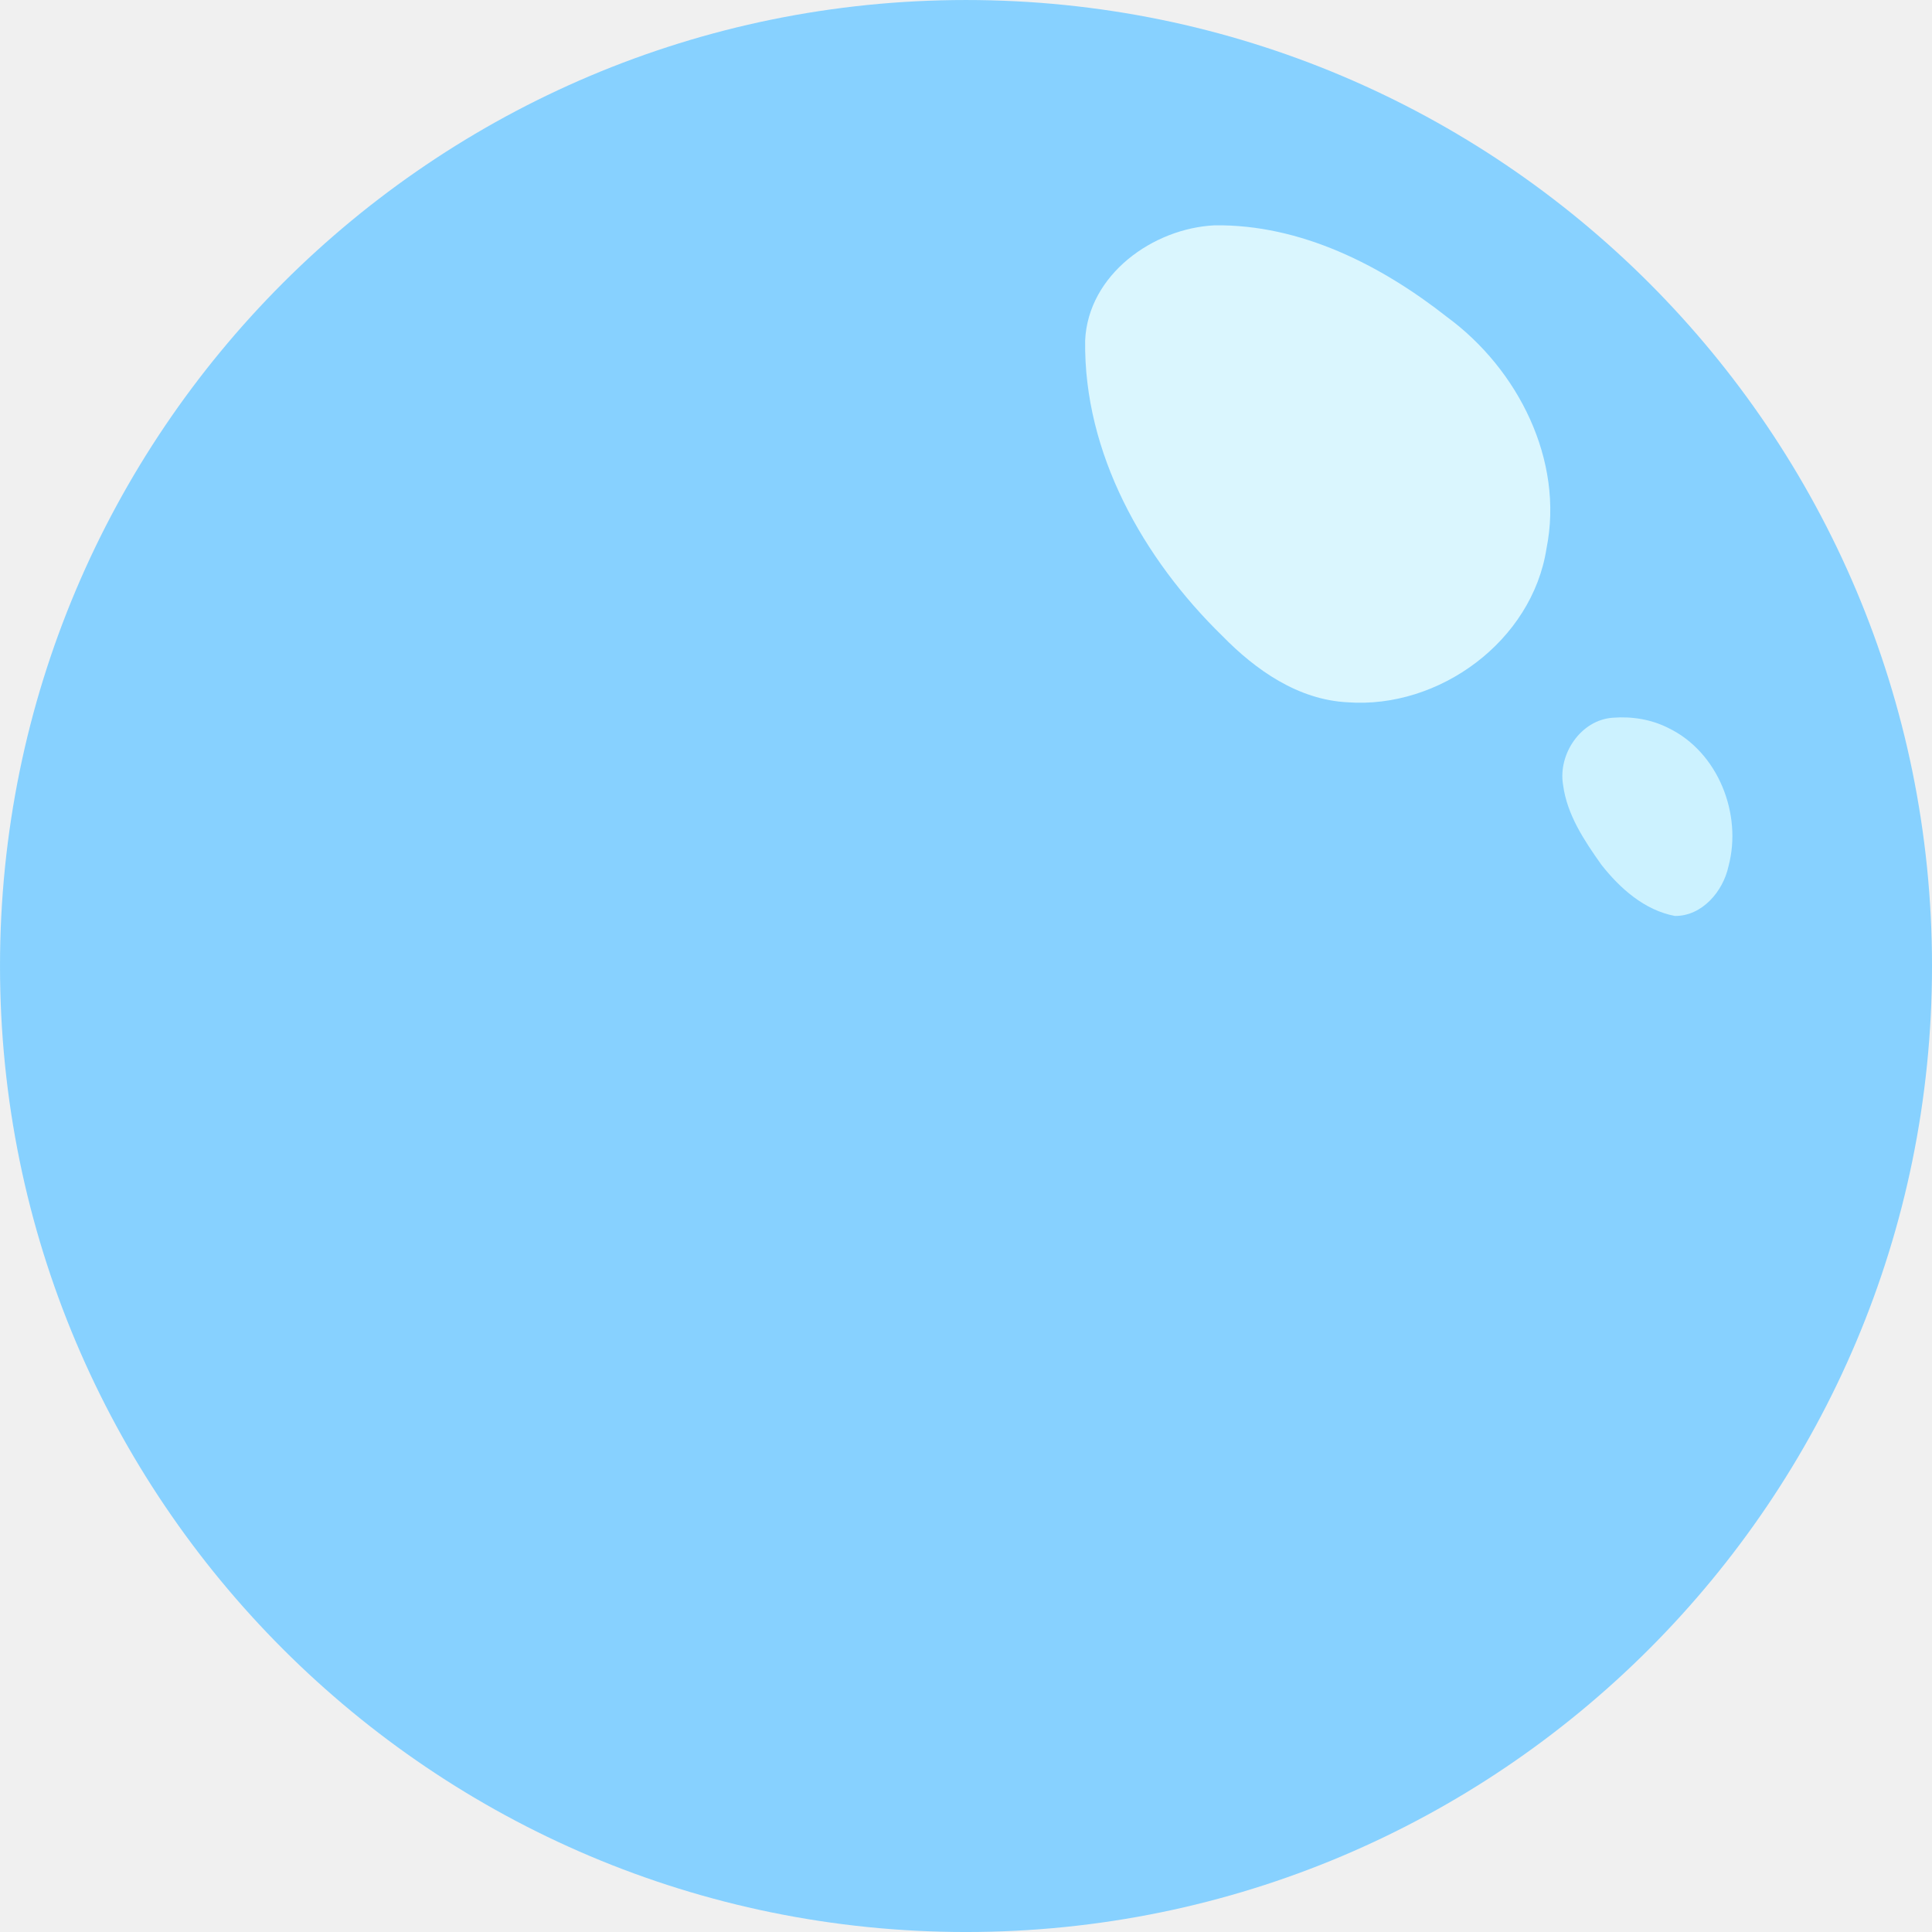
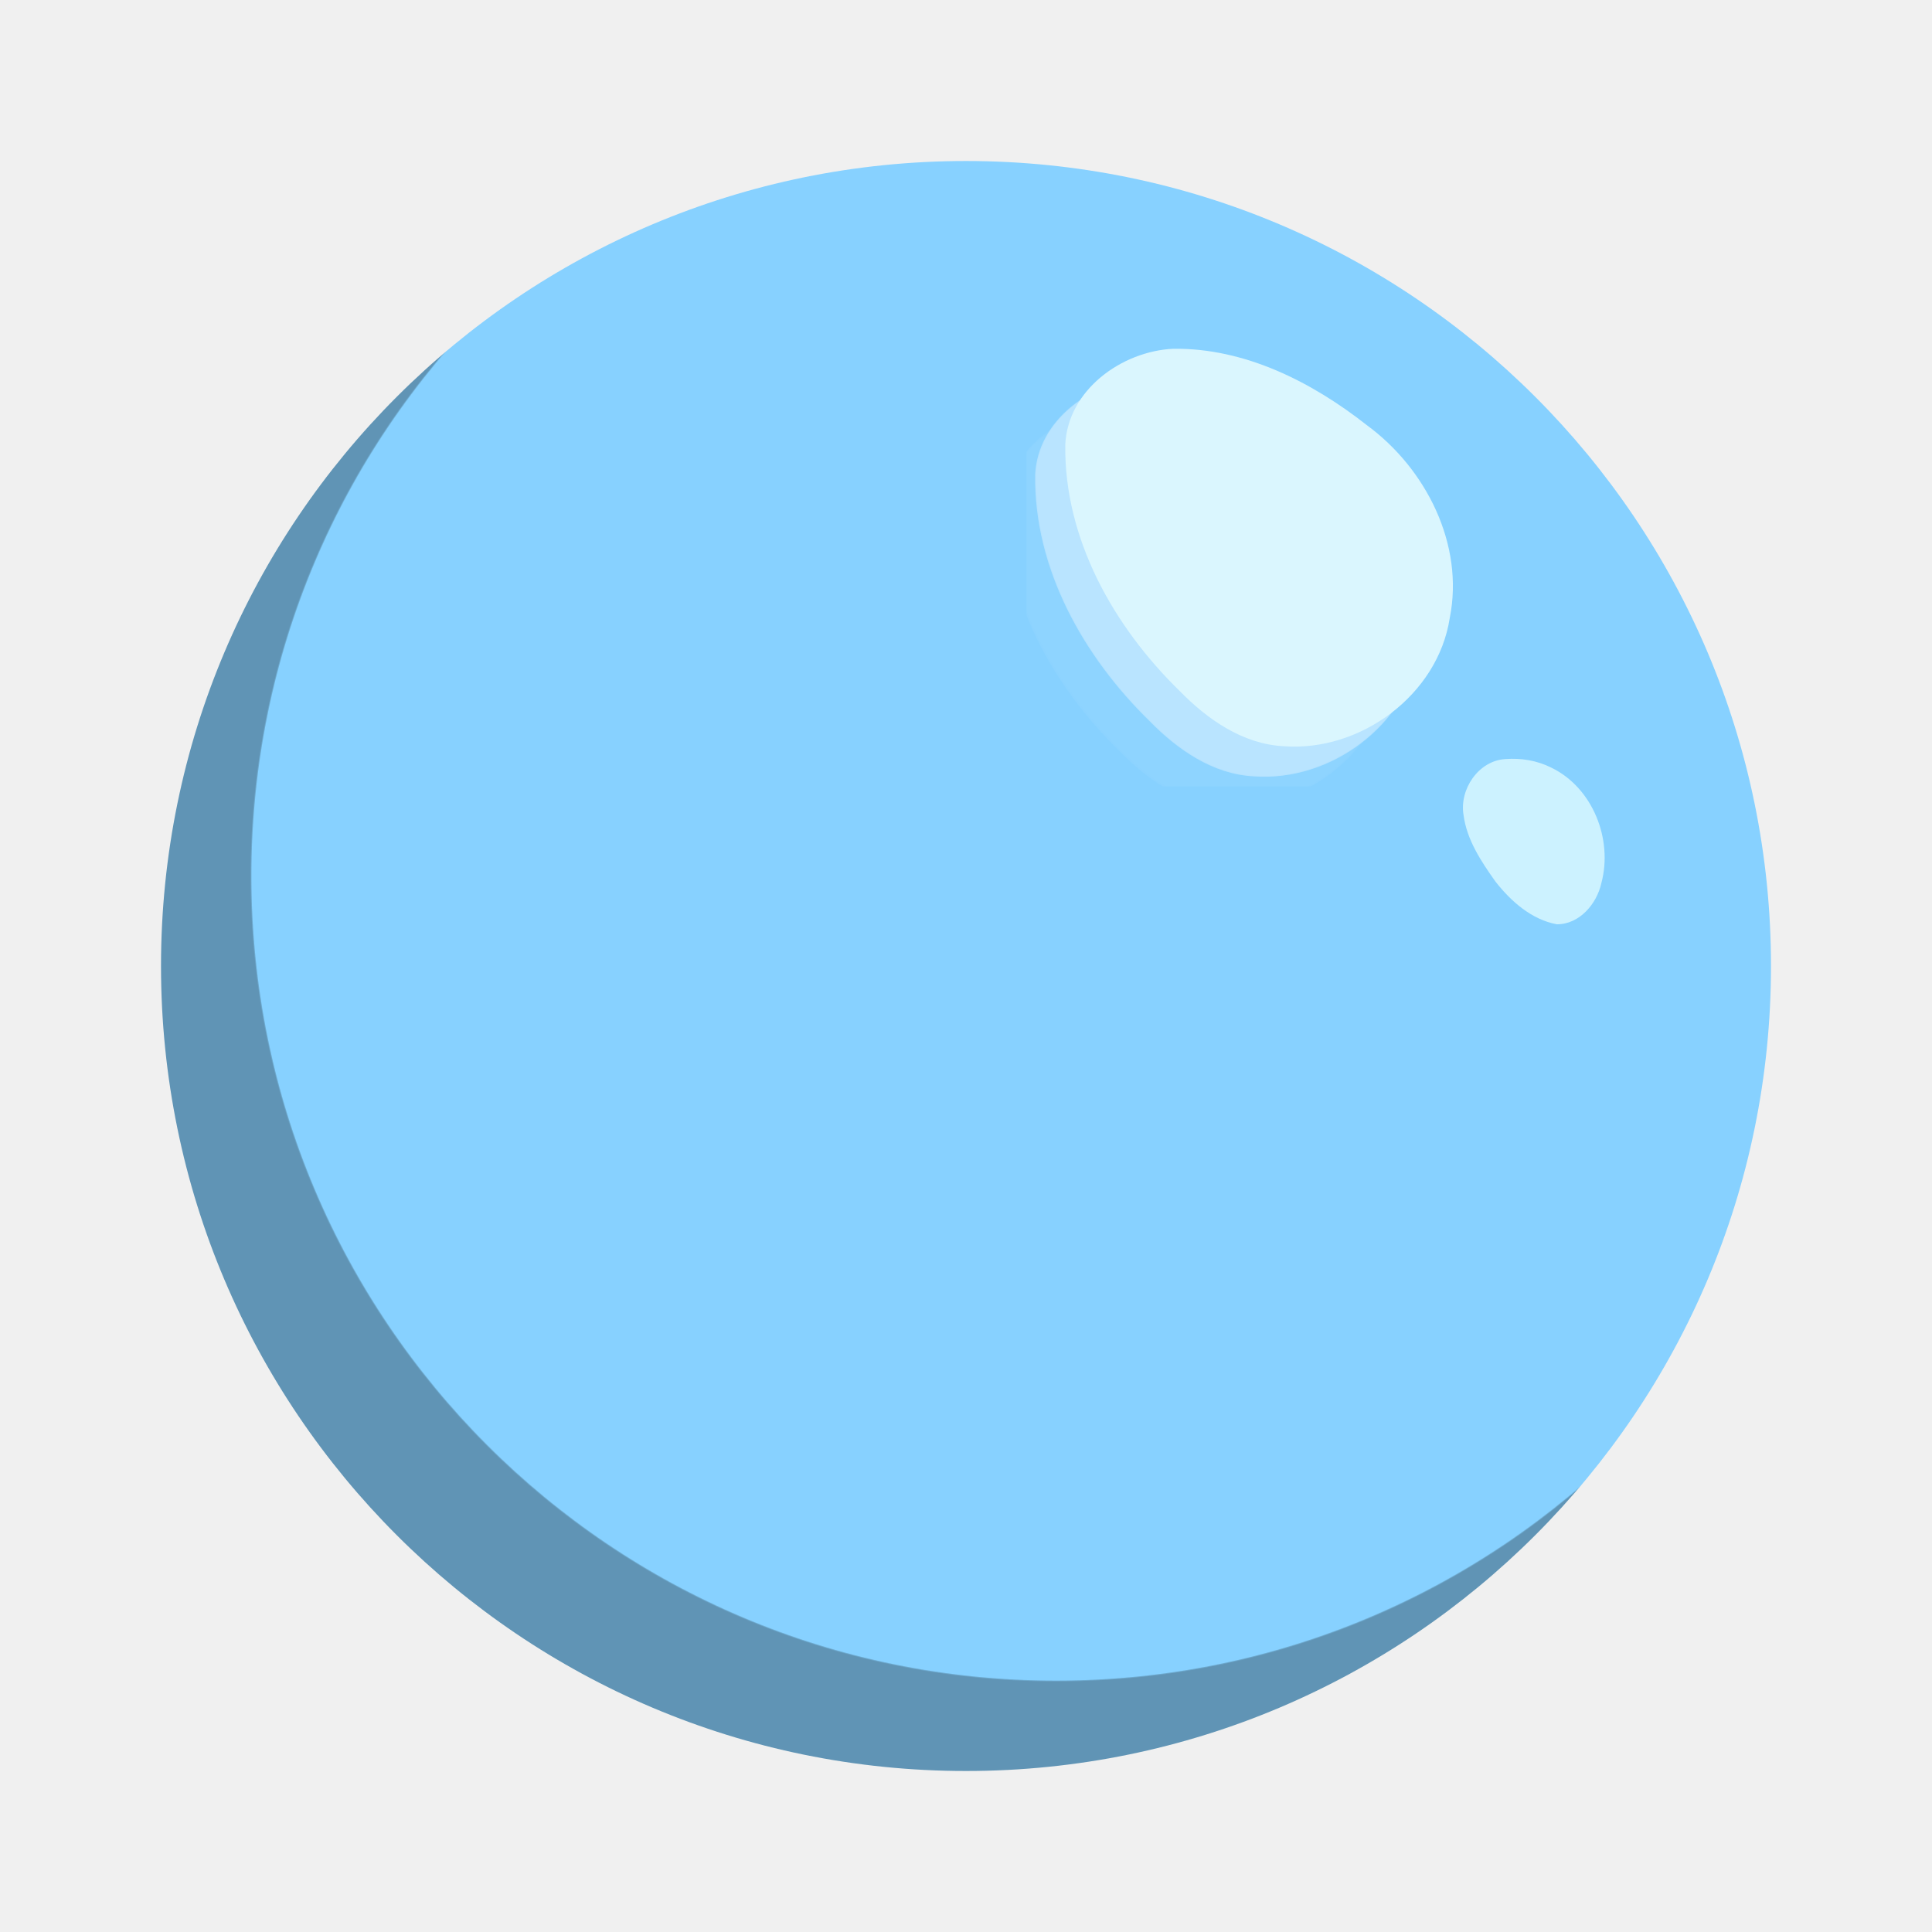
- <svg xmlns="http://www.w3.org/2000/svg" width="107.156mm" height="107.156mm" viewBox="0 0 107.156 107.156" version="1.1" id="svg8">
-   <defs id="defs2" />
-   <g id="layer1" transform="translate(187.0825,-106.8307)">
-     <g id="g4655" transform="translate(63.94097,58.64931)">
-       <circle r="53.578" cy="101.76" cx="-197.445" id="path4528" style="fill:#87d1ff;fill-opacity:0.998;stroke:none;stroke-width:0.265;stroke-opacity:1" />
-       <path style="fill:#daf6fe;fill-opacity:1;stroke:none;stroke-width:0.265;stroke-opacity:1" d="m -183.651,60.679 c -3.434,0.163 -7.019,2.744 -7.186,6.381 -0.088,6.258 3.224,12.113 7.605,16.388 1.858,1.901 4.203,3.545 6.945,3.685 5.097,0.376 10.245,-3.408 11.038,-8.529 0.984,-4.896 -1.581,-9.948 -5.502,-12.829 -3.665,-2.886 -8.134,-5.157 -12.9,-5.096 z" id="path4595" />
-       <path style="fill:#ccf2ff;fill-opacity:1;stroke:none;stroke-width:0.111;stroke-opacity:1" d="M -161.553 87.988 C -163.34 88.099 -164.618 90.004 -164.33 91.713 C -164.113 93.369 -163.154 94.803 -162.21 96.136 C -161.178 97.451 -159.817 98.666 -158.127 98.984 C -156.617 98.996 -155.458 97.623 -155.157 96.238 C -154.378 93.331 -155.729 89.892 -158.488 88.56 C -159.43 88.082 -160.503 87.908 -161.553 87.988 z " id="path4595-5" />
+ <svg xmlns="http://www.w3.org/2000/svg" xmlns:xlink="http://www.w3.org/1999/xlink" width="128.588mm" height="128.588mm" viewBox="0 0 128.588 128.588" version="1.1" id="svg8">
+   <defs id="defs2">
+     <pattern xlink:href="#Strips1_1" id="pattern2439" patternTransform="matrix(10,0,0,10,370.9066,-75.45525)" />
+     <pattern id="Strips1_1" patternTransform="translate(0,0) scale(10,10)" height="1" width="2" patternUnits="userSpaceOnUse">
+       <rect id="rect1597" height="2" width="1" y="-0.5" x="0" style="fill:black;stroke:none" />
+     </pattern>
+     <filter style="color-interpolation-filters:sRGB" id="filter2435" x="-0.084" width="1.168" y="-0.084" height="1.168">
+       <feGaussianBlur stdDeviation="3.75" id="feGaussianBlur2437" />
+     </filter>
+     <filter style="color-interpolation-filters:sRGB" id="filter2919">
+       <feFlood flood-opacity="0.157" flood-color="rgb(0,0,0)" result="flood" id="feFlood2909" />
+       <feComposite in="flood" in2="SourceGraphic" operator="out" result="composite1" id="feComposite2911" />
+       <feGaussianBlur in="composite1" stdDeviation="0" result="blur" id="feGaussianBlur2913" />
+       <feOffset dx="6" dy="-6" result="offset" id="feOffset2915" />
+       <feComposite in="offset" in2="SourceGraphic" operator="atop" result="fbSourceGraphic" id="feComposite2917" />
+       <feColorMatrix result="fbSourceGraphicAlpha" in="fbSourceGraphic" values="0 0 0 -1 0 0 0 0 -1 0 0 0 0 -1 0 0 0 0 1 0" id="feColorMatrix2921" />
+       <feFlood id="feFlood2923" flood-opacity="0.157" flood-color="rgb(0,0,0)" result="flood" in="fbSourceGraphic" />
+       <feComposite in2="fbSourceGraphic" id="feComposite2925" in="flood" operator="out" result="composite1" />
+       <feGaussianBlur id="feGaussianBlur2927" in="composite1" stdDeviation="0" result="blur" />
+       <feOffset id="feOffset2929" dx="6" dy="-6" result="offset" />
+       <feComposite in2="fbSourceGraphic" id="feComposite2931" in="offset" operator="atop" result="fbSourceGraphic" />
+       <feColorMatrix result="fbSourceGraphicAlpha" in="fbSourceGraphic" values="0 0 0 -1 0 0 0 0 -1 0 0 0 0 -1 0 0 0 0 1 0" id="feColorMatrix2933" />
+       <feFlood id="feFlood2935" flood-opacity="0.157" flood-color="rgb(0,0,0)" result="flood" in="fbSourceGraphic" />
+       <feComposite in2="fbSourceGraphic" id="feComposite2937" in="flood" operator="out" result="composite1" />
+       <feGaussianBlur id="feGaussianBlur2939" in="composite1" stdDeviation="0" result="blur" />
+       <feOffset id="feOffset2941" dx="6" dy="-6" result="offset" />
+       <feComposite in2="fbSourceGraphic" id="feComposite2943" in="offset" operator="atop" result="composite2" />
+     </filter>
+     <filter style="color-interpolation-filters:sRGB" id="filter2967">
+       <feFlood flood-opacity="0.157" flood-color="rgb(0,0,0)" result="flood" id="feFlood2957" />
+       <feComposite in="flood" in2="SourceGraphic" operator="out" result="composite1" id="feComposite2959" />
+       <feGaussianBlur in="composite1" stdDeviation="0" result="blur" id="feGaussianBlur2961" />
+       <feOffset dx="6" dy="-6" result="offset" id="feOffset2963" />
+       <feComposite in="offset" in2="SourceGraphic" operator="atop" result="fbSourceGraphic" id="feComposite2965" />
+       <feColorMatrix result="fbSourceGraphicAlpha" in="fbSourceGraphic" values="0 0 0 -1 0 0 0 0 -1 0 0 0 0 -1 0 0 0 0 1 0" id="feColorMatrix2969" />
+       <feFlood id="feFlood2971" flood-opacity="0.157" flood-color="rgb(0,0,0)" result="flood" in="fbSourceGraphic" />
+       <feComposite in2="fbSourceGraphic" id="feComposite2973" in="flood" operator="out" result="composite1" />
+       <feGaussianBlur id="feGaussianBlur2975" in="composite1" stdDeviation="0" result="blur" />
+       <feOffset id="feOffset2977" dx="6" dy="-6" result="offset" />
+       <feComposite in2="fbSourceGraphic" id="feComposite2979" in="offset" operator="atop" result="composite2" />
+     </filter>
+     <filter style="color-interpolation-filters:sRGB" id="filter2967-8">
+       <feFlood flood-opacity="0.157" flood-color="rgb(0,0,0)" result="flood" id="feFlood2957-8" />
+       <feComposite in="flood" in2="SourceGraphic" operator="out" result="composite1" id="feComposite2959-3" />
+       <feGaussianBlur in="composite1" stdDeviation="0" result="blur" id="feGaussianBlur2961-8" />
+       <feOffset dx="6" dy="-6" result="offset" id="feOffset2963-4" />
+       <feComposite in="offset" in2="SourceGraphic" operator="atop" result="fbSourceGraphic" id="feComposite2965-2" />
+       <feColorMatrix result="fbSourceGraphicAlpha" in="fbSourceGraphic" values="0 0 0 -1 0 0 0 0 -1 0 0 0 0 -1 0 0 0 0 1 0" id="feColorMatrix2969-8" />
+       <feFlood id="feFlood2971-9" flood-opacity="0.157" flood-color="rgb(0,0,0)" result="flood" in="fbSourceGraphic" />
+       <feComposite in2="fbSourceGraphic" id="feComposite2973-2" in="flood" operator="out" result="composite1" />
+       <feGaussianBlur id="feGaussianBlur2975-4" in="composite1" stdDeviation="0" result="blur" />
+       <feOffset id="feOffset2977-8" dx="6" dy="-6" result="offset" />
+       <feComposite in2="fbSourceGraphic" id="feComposite2979-8" in="offset" operator="atop" result="composite2" />
+     </filter>
+     <filter style="color-interpolation-filters:sRGB" id="filter3744">
+       <feFlood flood-opacity="0.157" flood-color="rgb(0,0,0)" result="flood" id="feFlood3734" />
+       <feComposite in="flood" in2="SourceGraphic" operator="in" result="composite1" id="feComposite3736" />
+       <feGaussianBlur in="composite1" stdDeviation="0" result="blur" id="feGaussianBlur3738" />
+       <feOffset dx="-1" dy="1" result="offset" id="feOffset3740" />
+       <feComposite in="SourceGraphic" in2="offset" operator="over" result="fbSourceGraphic" id="feComposite3742" />
+       <feColorMatrix result="fbSourceGraphicAlpha" in="fbSourceGraphic" values="0 0 0 -1 0 0 0 0 -1 0 0 0 0 -1 0 0 0 0 1 0" id="feColorMatrix3746" />
+       <feFlood id="feFlood3748" flood-opacity="0.157" flood-color="rgb(0,0,0)" result="flood" in="fbSourceGraphic" />
+       <feComposite in2="fbSourceGraphic" id="feComposite3750" in="flood" operator="in" result="composite1" />
+       <feGaussianBlur id="feGaussianBlur3752" in="composite1" stdDeviation="0" result="blur" />
+       <feOffset id="feOffset3754" dx="-1" dy="1" result="offset" />
+       <feComposite in2="offset" id="feComposite3756" in="fbSourceGraphic" operator="over" result="fbSourceGraphic" />
+       <feColorMatrix result="fbSourceGraphicAlpha" in="fbSourceGraphic" values="0 0 0 -1 0 0 0 0 -1 0 0 0 0 -1 0 0 0 0 1 0" id="feColorMatrix3758" />
+       <feFlood id="feFlood3760" flood-opacity="0.157" flood-color="rgb(0,0,0)" result="flood" in="fbSourceGraphic" />
+       <feComposite in2="fbSourceGraphic" id="feComposite3762" in="flood" operator="in" result="composite1" />
+       <feGaussianBlur id="feGaussianBlur3764" in="composite1" stdDeviation="0" result="blur" />
+       <feOffset id="feOffset3766" dx="-1" dy="1" result="offset" />
+       <feComposite in2="offset" id="feComposite3768" in="fbSourceGraphic" operator="over" result="composite2" />
+     </filter>
+     <filter style="color-interpolation-filters:sRGB" id="filter3780">
+       <feFlood flood-opacity="0.157" flood-color="rgb(0,0,0)" result="flood" id="feFlood3770" />
+       <feComposite in="flood" in2="SourceGraphic" operator="in" result="composite1" id="feComposite3772" />
+       <feGaussianBlur in="composite1" stdDeviation="0" result="blur" id="feGaussianBlur3774" />
+       <feOffset dx="-1" dy="1" result="offset" id="feOffset3776" />
+       <feComposite in="SourceGraphic" in2="offset" operator="over" result="fbSourceGraphic" id="feComposite3778" />
+       <feColorMatrix result="fbSourceGraphicAlpha" in="fbSourceGraphic" values="0 0 0 -1 0 0 0 0 -1 0 0 0 0 -1 0 0 0 0 1 0" id="feColorMatrix3782" />
+       <feFlood id="feFlood3784" flood-opacity="0.157" flood-color="rgb(0,0,0)" result="flood" in="fbSourceGraphic" />
+       <feComposite in2="fbSourceGraphic" id="feComposite3786" in="flood" operator="in" result="composite1" />
+       <feGaussianBlur id="feGaussianBlur3788" in="composite1" stdDeviation="0" result="blur" />
+       <feOffset id="feOffset3790" dx="-1" dy="1" result="offset" />
+       <feComposite in2="offset" id="feComposite3792" in="fbSourceGraphic" operator="over" result="composite2" />
+     </filter>
+     <filter style="color-interpolation-filters:sRGB" id="filter3804">
+       <feFlood flood-opacity="0.157" flood-color="rgb(0,0,0)" result="flood" id="feFlood3794" />
+       <feComposite in="flood" in2="SourceGraphic" operator="in" result="composite1" id="feComposite3796" />
+       <feGaussianBlur in="composite1" stdDeviation="0" result="blur" id="feGaussianBlur3798" />
+       <feOffset dx="-1" dy="1" result="offset" id="feOffset3800" />
+       <feComposite in="SourceGraphic" in2="offset" operator="over" result="composite2" id="feComposite3802" />
+     </filter>
+     <filter style="color-interpolation-filters:sRGB" id="filter3878">
+       <feFlood flood-opacity="0.157" flood-color="rgb(0,0,0)" result="flood" id="feFlood3868" />
+       <feComposite in="flood" in2="SourceGraphic" operator="in" result="composite1" id="feComposite3870" />
+       <feGaussianBlur in="composite1" stdDeviation="0" result="blur" id="feGaussianBlur3872" />
+       <feOffset dx="-2" dy="2" result="offset" id="feOffset3874" />
+       <feComposite in="SourceGraphic" in2="offset" operator="over" result="fbSourceGraphic" id="feComposite3876" />
+       <feColorMatrix result="fbSourceGraphicAlpha" in="fbSourceGraphic" values="0 0 0 -1 0 0 0 0 -1 0 0 0 0 -1 0 0 0 0 1 0" id="feColorMatrix3880" />
+       <feFlood id="feFlood3882" flood-opacity="0.157" flood-color="rgb(0,0,0)" result="flood" in="fbSourceGraphic" />
+       <feComposite in2="fbSourceGraphic" id="feComposite3884" in="flood" operator="in" result="composite1" />
+       <feGaussianBlur id="feGaussianBlur3886" in="composite1" stdDeviation="0" result="blur" />
+       <feOffset id="feOffset3888" dx="-2" dy="2" result="offset" />
+       <feComposite in2="offset" id="feComposite3890" in="fbSourceGraphic" operator="over" result="composite2" />
+     </filter>
+     <filter style="color-interpolation-filters:sRGB" id="filter3940">
+       <feFlood flood-opacity="0.235" flood-color="rgb(255,255,255)" result="flood" id="feFlood3930" />
+       <feComposite in="flood" in2="SourceGraphic" operator="in" result="composite1" id="feComposite3932" />
+       <feGaussianBlur in="composite1" stdDeviation="0" result="blur" id="feGaussianBlur3934" />
+       <feOffset dx="-2" dy="2" result="offset" id="feOffset3936" />
+       <feComposite in="SourceGraphic" in2="offset" operator="over" result="fbSourceGraphic" id="feComposite3938" />
+       <feColorMatrix result="fbSourceGraphicAlpha" in="fbSourceGraphic" values="0 0 0 -1 0 0 0 0 -1 0 0 0 0 -1 0 0 0 0 1 0" id="feColorMatrix3942" />
+       <feFlood id="feFlood3944" flood-opacity="0.235" flood-color="rgb(255,255,255)" result="flood" in="fbSourceGraphic" />
+       <feComposite in2="fbSourceGraphic" id="feComposite3946" in="flood" operator="in" result="composite1" />
+       <feGaussianBlur id="feGaussianBlur3948" in="composite1" stdDeviation="0" result="blur" />
+       <feOffset id="feOffset3950" dx="-2" dy="2" result="offset" />
+       <feComposite in2="offset" id="feComposite3952" in="fbSourceGraphic" operator="over" result="composite2" />
+     </filter>
+   </defs>
+   <g id="layer1" transform="translate(267.7989,-97.43277)">
+     <g transform="translate(51.86148,21.6864)" id="layer1-6">
+       <g transform="translate(63.94097,58.64931)" id="g4655">
+         <g id="g856" transform="translate(-150.4205,1.469907)">
+           <g id="g3333" transform="translate(-18.47884,15.53902)">
+             <g id="g3958" transform="translate(47.03704,-37.37765)">
+               <circle r="53.578" cy="101.76" cx="-197.445" id="path4528" style="fill:#87d1ff;fill-opacity:0.998;stroke:none;stroke-width:0.265;stroke-opacity:1;filter:url(#filter2967)" />
+               <g id="g3327">
+                 <path id="path4595" d="m -183.651,60.679 c -3.434,0.163 -7.019,2.744 -7.186,6.381 -0.088,6.258 3.224,12.113 7.605,16.388 1.858,1.901 4.203,3.545 6.945,3.685 5.097,0.376 10.245,-3.408 11.038,-8.529 0.984,-4.896 -1.581,-9.948 -5.502,-12.829 -3.665,-2.886 -8.134,-5.157 -12.9,-5.096 z" style="fill:#daf6fe;fill-opacity:1;stroke:none;stroke-width:0.265;stroke-opacity:1;filter:url(#filter3940)" />
+                 <path id="path4595-5" d="m -161.553,87.988 c -1.787,0.11 -3.065,2.016 -2.777,3.725 0.217,1.656 1.176,3.09 2.12,4.422 1.032,1.316 2.394,2.53 4.083,2.848 1.51,0.012 2.669,-1.36 2.971,-2.746 0.778,-2.906 -0.573,-6.345 -3.331,-7.678 -0.943,-0.478 -2.016,-0.652 -3.065,-0.572 z" style="fill:#ccf2ff;fill-opacity:1;stroke:none;stroke-width:0.111;stroke-opacity:1" />
+               </g>
+             </g>
+           </g>
+           <circle r="53.578" cy="29.986" cx="302.141" id="path4528-2" style="fill:url(#pattern2439);fill-opacity:1;stroke:none;stroke-width:0.265;stroke-opacity:1;filter:url(#filter2435)" />
+           <g id="g3372" transform="translate(30.65807,-15.95899)">
+             <circle style="fill:#d8776f;fill-opacity:0.998;stroke:none;stroke-width:0.265;stroke-opacity:1;filter:url(#filter2919)" id="path4528-7" cx="-198.607" cy="-26.36" r="53.578" />
+             <g style="fill:#ffffff;fill-opacity:0.998;filter:url(#filter3878)" transform="matrix(0.8409163,0,0,0.8409163,-139.3392,-112.1435)" id="g3020">
+               <circle r="17.075" cy="90.497" cx="-79.3" id="path4528-7-3" style="fill:#ffffff;fill-opacity:0.998;stroke:none;stroke-width:0.084;stroke-opacity:1" />
+               <circle cy="108.871" cx="-75.625" id="path4528-7-3-8" style="fill:#ffffff;fill-opacity:0.998;stroke:none;stroke-width:0.077;stroke-opacity:1" r="15.606" />
+               <circle r="7.521" cy="106.666" cx="-58.231" id="path4528-7-3-8-6" style="fill:#ffffff;fill-opacity:0.998;stroke:none;stroke-width:0.037;stroke-opacity:1" />
+               <circle r="12.421" cy="91.722" cx="-56.026" id="path4528-7-3-8-6-9" style="fill:#ffffff;fill-opacity:0.998;stroke:none;stroke-width:0.061;stroke-opacity:1" />
+               <circle cy="80.453" cx="-63.866" id="path4528-7-3-8-6-2" style="fill:#ffffff;fill-opacity:0.998;stroke:none;stroke-width:0.056;stroke-opacity:1" r="11.441" />
+               <circle r="7.521" cy="101.032" cx="-89.834" id="path4528-7-3-8-6-2-9" style="fill:#ffffff;fill-opacity:0.998;stroke:none;stroke-width:0.037;stroke-opacity:1" />
+               <circle r="7.521" cy="115.731" cx="-62.886" id="path4528-7-3-8-6-8" style="fill:#ffffff;fill-opacity:0.998;stroke:none;stroke-width:0.037;stroke-opacity:1" />
+               <circle r="8.501" cy="126.51" cx="-67.785" id="path4528-7-3-8-6-8-3" style="fill:#ffffff;fill-opacity:0.998;stroke:none;stroke-width:0.042;stroke-opacity:1" />
+               <circle r="8.501" cy="122.59" cx="-75.135" id="path4528-7-3-8-6-8-3-8" style="fill:#ffffff;fill-opacity:0.998;stroke:none;stroke-width:0.042;stroke-opacity:1" />
+             </g>
+           </g>
+           <g id="g3275" />
+           <g id="g3359" transform="translate(-118.8525,-31.49802)">
+             <g id="g3904" transform="translate(135.2315,0.8399471)">
+               <circle r="53.578" cy="229.403" cx="-182.732" id="path4528-8" style="fill:#c4cbff;fill-opacity:1;stroke:none;stroke-width:0.265;stroke-opacity:1;filter:url(#filter2967-8)" />
+               <g id="g3345">
+                 <g transform="translate(2.069896,5.325261)" id="g3323">
+                   <g id="g3312" transform="translate(-2.645833,-2.351852)">
+                     <g transform="translate(6.901091,8.530446)" id="g3286">
+                       <g transform="matrix(0.8365547,0,0,0.8365547,-36.48729,32.82702)" id="g3293">
+                         <path transform="matrix(-0.8827881,0,0,0.6729423,-358.9556,72.64386)" d="m -173.083,245.198 -21.126,-12.197 -21.126,-12.197 21.126,-12.197 21.126,-12.197 0,24.395 z" id="path3295" style="opacity:0.965;fill:none;fill-opacity:1;stroke:#4b4b4b;stroke-width:0.316;stroke-miterlimit:4;stroke-dasharray:2.531, 1.266;stroke-dashoffset:0.253;stroke-opacity:1" />
+                         <rect ry="4.056" y="206.747" x="-219.147" height="26.005" width="22.139" id="rect3302" style="opacity:0.965;fill:#c4cbff;fill-opacity:1;stroke:none;stroke-width:0.316;stroke-opacity:1" />
+                         <g id="g3300">
+                           <rect style="opacity:0.965;fill:#ffa370;fill-opacity:1;stroke:none;stroke-width:0.313;stroke-opacity:1;filter:url(#filter3804)" id="rect3231-6-5" width="28.252" height="16.593" x="-169.772" y="212.936" ry="4.056" />
+                           <rect style="opacity:0.965;fill:#ffffff;fill-opacity:1;stroke:#fdfdff;stroke-width:0.313;stroke-opacity:1;filter:url(#filter3744)" id="rect3231" width="28.252" height="16.593" x="-223.239" y="200.844" ry="4.056" />
+                           <rect style="opacity:0.965;fill:#ffffff;fill-opacity:1;stroke:none;stroke-width:0.313;stroke-opacity:1;filter:url(#filter3780)" id="rect3231-6" width="28.252" height="16.593" x="-223.239" y="225.027" ry="4.056" />
+                         </g>
+                       </g>
+                     </g>
+                   </g>
+                 </g>
+               </g>
+             </g>
+           </g>
+         </g>
+       </g>
+       <flowRoot transform="scale(0.2645833)" style="font-style:normal;font-weight:normal;font-size:40px;line-height:1.25;font-family:sans-serif;letter-spacing:0px;word-spacing:0px;fill:#000000;fill-opacity:1;stroke:none" id="flowRoot4620" xml:space="preserve">
+         <flowRegion id="flowRegion4622">
+           <rect y="677.52" x="-988.333" height="55" width="48.333" id="rect4624" />
+         </flowRegion>
+         <flowPara id="flowPara4626" />
+       </flowRoot>
+       <flowRoot transform="scale(0.2645833)" style="font-style:normal;font-weight:normal;font-size:40px;line-height:1.25;font-family:sans-serif;letter-spacing:0px;word-spacing:0px;fill:#000000;fill-opacity:1;stroke:none" id="flowRoot4636" xml:space="preserve">
+         <flowRegion id="flowRegion4638">
+           <rect y="532.52" x="-368.333" height="195" width="306.667" id="rect4640" />
+         </flowRegion>
+         <flowPara id="flowPara4642" />
+       </flowRoot>
+       <flowRoot transform="scale(0.2645833)" style="font-style:normal;font-weight:normal;font-size:40px;line-height:1.25;font-family:sans-serif;letter-spacing:0px;word-spacing:0px;fill:#000000;fill-opacity:1;stroke:none" id="flowRoot4644" xml:space="preserve">
+         <flowRegion id="flowRegion4646">
+           <rect y="867.52" x="-671.667" height="200" width="478.333" id="rect4648" />
+         </flowRegion>
+         <flowPara id="flowPara4650" />
+       </flowRoot>
    </g>
-     <flowRoot xml:space="preserve" id="flowRoot4620" style="font-style:normal;font-weight:normal;font-size:40px;line-height:1.25;font-family:sans-serif;letter-spacing:0px;word-spacing:0px;fill:#000000;fill-opacity:1;stroke:none" transform="scale(0.2645833)">
-       <flowRegion id="flowRegion4622">
-         <rect id="rect4624" width="48.333" height="55" x="-988.333" y="677.52" />
-       </flowRegion>
-       <flowPara id="flowPara4626" />
-     </flowRoot>
-     <flowRoot xml:space="preserve" id="flowRoot4636" style="font-style:normal;font-weight:normal;font-size:40px;line-height:1.25;font-family:sans-serif;letter-spacing:0px;word-spacing:0px;fill:#000000;fill-opacity:1;stroke:none" transform="scale(0.2645833)">
-       <flowRegion id="flowRegion4638">
-         <rect id="rect4640" width="306.667" height="195" x="-368.333" y="532.52" />
-       </flowRegion>
-       <flowPara id="flowPara4642" />
-     </flowRoot>
-     <flowRoot xml:space="preserve" id="flowRoot4644" style="font-style:normal;font-weight:normal;font-size:40px;line-height:1.25;font-family:sans-serif;letter-spacing:0px;word-spacing:0px;fill:#000000;fill-opacity:1;stroke:none" transform="scale(0.2645833)">
-       <flowRegion id="flowRegion4646">
-         <rect id="rect4648" width="478.333" height="200" x="-671.667" y="867.52" />
-       </flowRegion>
-       <flowPara id="flowPara4650" />
-     </flowRoot>
  </g>
</svg>
